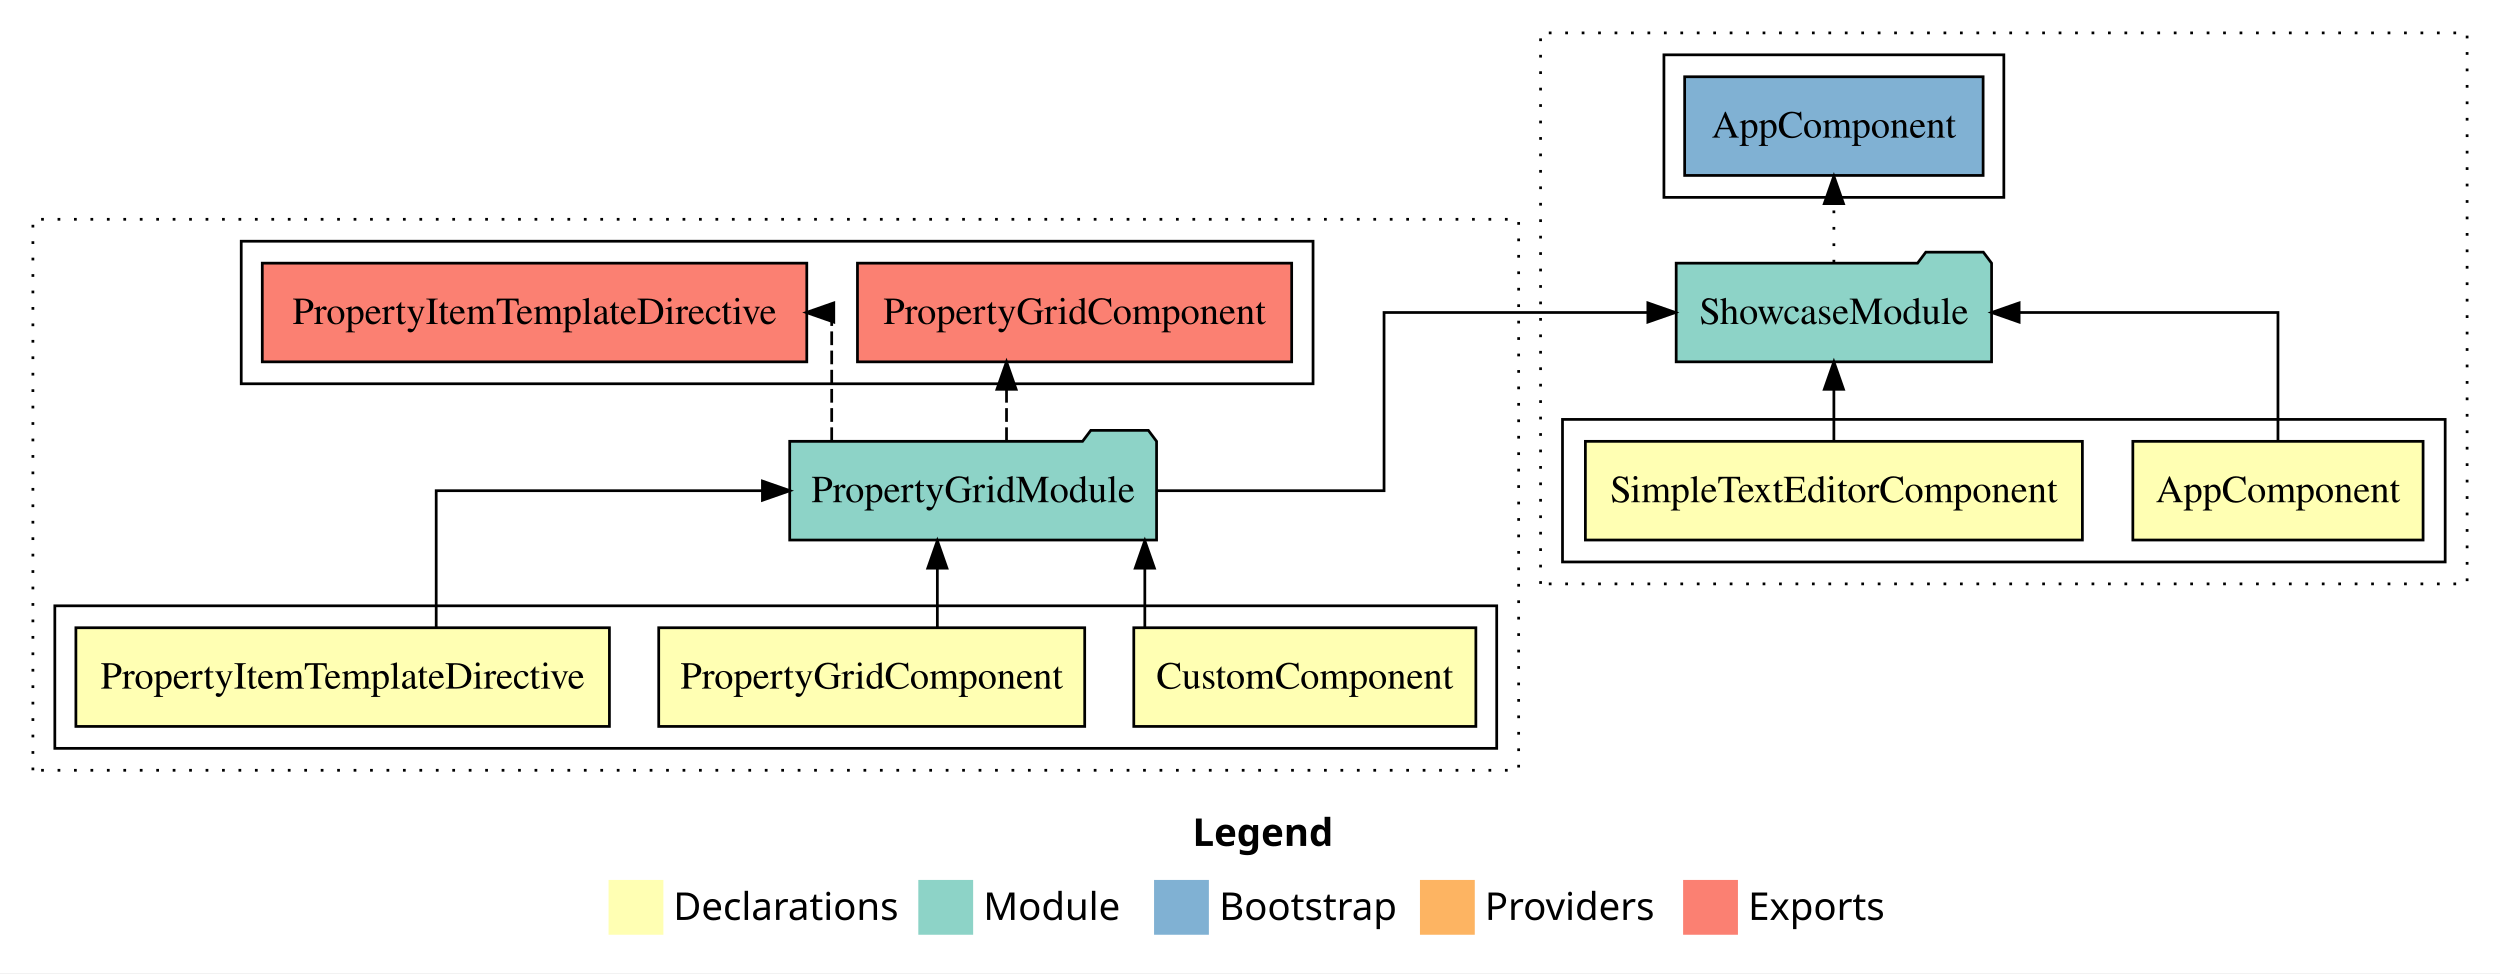
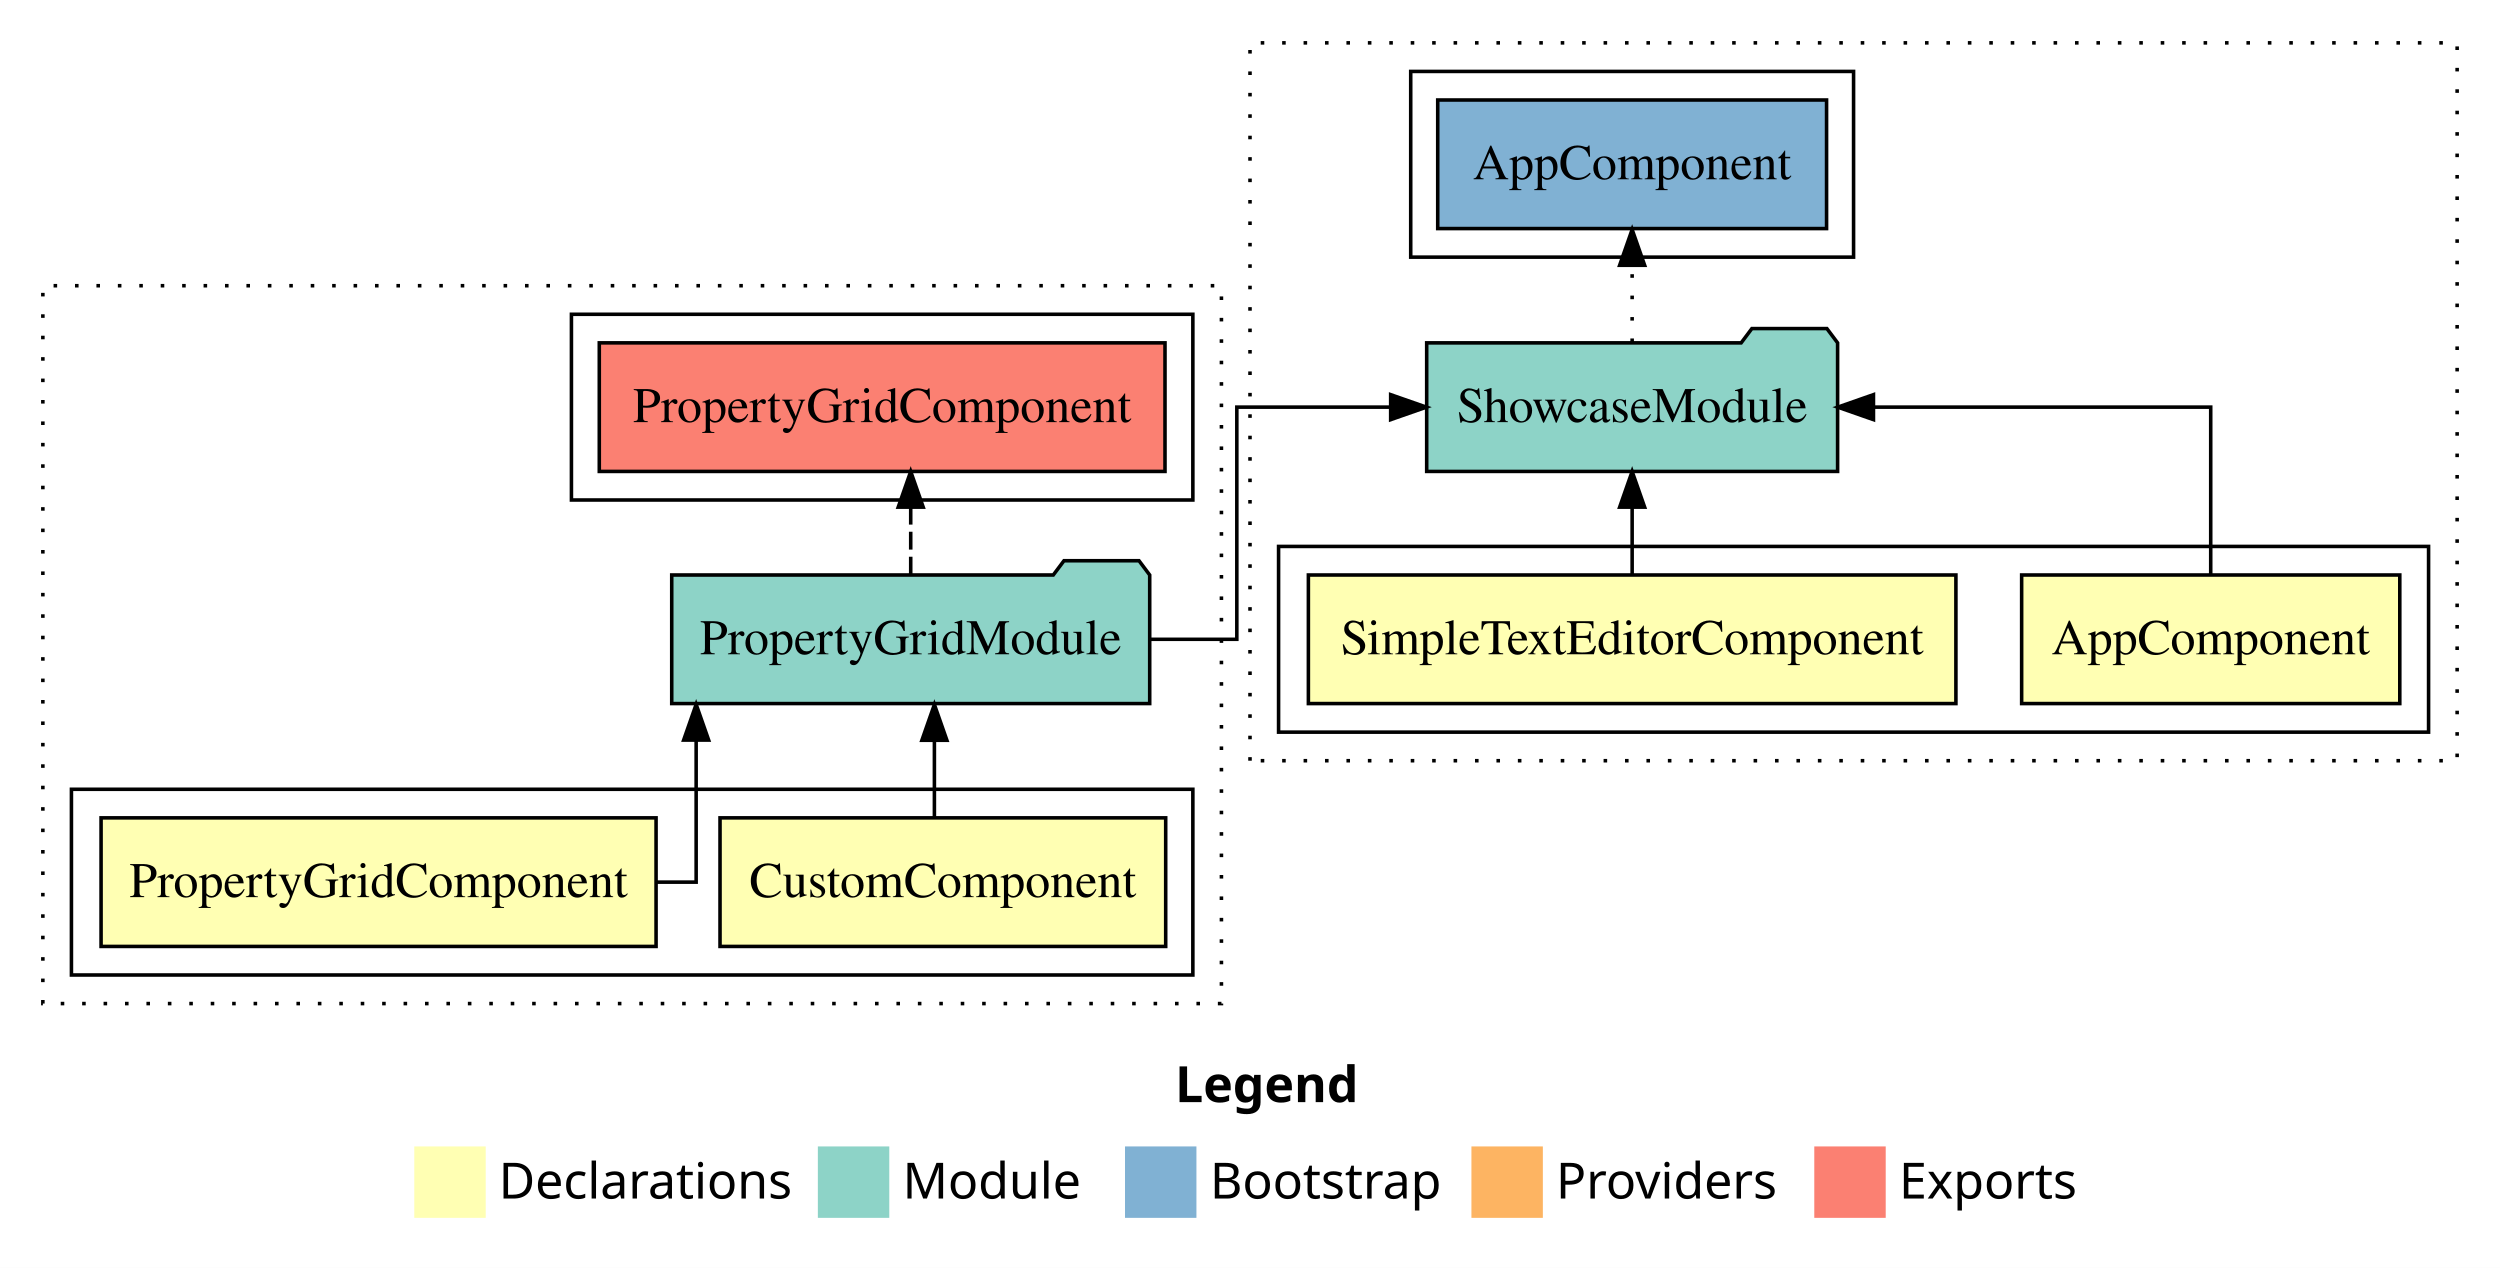
- <svg xmlns="http://www.w3.org/2000/svg" width="912pt" height="355pt" viewBox="0.00 0.00 912.00 355.00">
+ <svg xmlns="http://www.w3.org/2000/svg" width="700pt" height="355pt" viewBox="0.00 0.00 700.00 355.00">
  <g id="graph0" class="graph" transform="scale(1 1) rotate(0) translate(4 351)">
-     <polygon fill="#ffffff" stroke="transparent" points="-4,4 -4,-351 908,-351 908,4 -4,4" />
-     <text text-anchor="start" x="431.009" y="-42.4" font-family="sans-serif" font-weight="bold" font-size="14.00" fill="#000000">Legend</text>
-     <polygon fill="#ffffb3" stroke="transparent" points="218,-10 218,-30 238,-30 238,-10 218,-10" />
-     <text text-anchor="start" x="241.629" y="-15.4" font-family="sans-serif" font-size="14.00" fill="#000000">  Declarations</text>
-     <polygon fill="#8dd3c7" stroke="transparent" points="331,-10 331,-30 351,-30 351,-10 331,-10" />
-     <text text-anchor="start" x="354.725" y="-15.4" font-family="sans-serif" font-size="14.00" fill="#000000">  Module</text>
-     <polygon fill="#80b1d3" stroke="transparent" points="417,-10 417,-30 437,-30 437,-10 417,-10" />
-     <text text-anchor="start" x="440.781" y="-15.4" font-family="sans-serif" font-size="14.00" fill="#000000">  Bootstrap</text>
-     <polygon fill="#fdb462" stroke="transparent" points="514,-10 514,-30 534,-30 534,-10 514,-10" />
-     <text text-anchor="start" x="537.673" y="-15.4" font-family="sans-serif" font-size="14.00" fill="#000000">  Providers</text>
-     <polygon fill="#fb8072" stroke="transparent" points="610,-10 610,-30 630,-30 630,-10 610,-10" />
-     <text text-anchor="start" x="633.726" y="-15.4" font-family="sans-serif" font-size="14.00" fill="#000000">  Exports</text>
+     <polygon fill="#ffffff" stroke="transparent" points="-4,4 -4,-351 696,-351 696,4 -4,4" />
+     <text text-anchor="start" x="325.009" y="-42.4" font-family="sans-serif" font-weight="bold" font-size="14.00" fill="#000000">Legend</text>
+     <polygon fill="#ffffb3" stroke="transparent" points="112,-10 112,-30 132,-30 132,-10 112,-10" />
+     <text text-anchor="start" x="135.629" y="-15.4" font-family="sans-serif" font-size="14.00" fill="#000000">  Declarations</text>
+     <polygon fill="#8dd3c7" stroke="transparent" points="225,-10 225,-30 245,-30 245,-10 225,-10" />
+     <text text-anchor="start" x="248.725" y="-15.4" font-family="sans-serif" font-size="14.00" fill="#000000">  Module</text>
+     <polygon fill="#80b1d3" stroke="transparent" points="311,-10 311,-30 331,-30 331,-10 311,-10" />
+     <text text-anchor="start" x="334.781" y="-15.4" font-family="sans-serif" font-size="14.00" fill="#000000">  Bootstrap</text>
+     <polygon fill="#fdb462" stroke="transparent" points="408,-10 408,-30 428,-30 428,-10 408,-10" />
+     <text text-anchor="start" x="431.673" y="-15.4" font-family="sans-serif" font-size="14.00" fill="#000000">  Providers</text>
+     <polygon fill="#fb8072" stroke="transparent" points="504,-10 504,-30 524,-30 524,-10 504,-10" />
+     <text text-anchor="start" x="527.726" y="-15.4" font-family="sans-serif" font-size="14.00" fill="#000000">  Exports</text>
    <g id="clust1" class="cluster">
-       <polygon fill="none" stroke="#000000" stroke-dasharray="1,5" points="8,-70 8,-271 550,-271 550,-70 8,-70" />
+       <polygon fill="none" stroke="#000000" stroke-dasharray="1,5" points="8,-70 8,-271 338,-271 338,-70 8,-70" />
    </g>
    <g id="clust2" class="cluster">
-       <polygon fill="none" stroke="#000000" points="16,-78 16,-130 542,-130 542,-78 16,-78" />
+       <polygon fill="none" stroke="#000000" points="16,-78 16,-130 330,-130 330,-78 16,-78" />
    </g>
-     <g id="clust7" class="cluster">
-       <polygon fill="none" stroke="#000000" points="84,-211 84,-263 475,-263 475,-211 84,-211" />
+     <g id="clust6" class="cluster">
+       <polygon fill="none" stroke="#000000" points="156,-211 156,-263 330,-263 330,-211 156,-211" />
+     </g>
+     <g id="clust9" class="cluster">
+       <polygon fill="none" stroke="#000000" stroke-dasharray="1,5" points="346,-138 346,-339 684,-339 684,-138 346,-138" />
    </g>
    <g id="clust10" class="cluster">
-       <polygon fill="none" stroke="#000000" stroke-dasharray="1,5" points="558,-138 558,-339 896,-339 896,-138 558,-138" />
+       <polygon fill="none" stroke="#000000" points="354,-146 354,-198 676,-198 676,-146 354,-146" />
    </g>
-     <g id="clust11" class="cluster">
-       <polygon fill="none" stroke="#000000" points="566,-146 566,-198 888,-198 888,-146 566,-146" />
-     </g>
-     <g id="clust16" class="cluster">
-       <polygon fill="none" stroke="#000000" points="603,-279 603,-331 727,-331 727,-279 603,-279" />
+     <g id="clust15" class="cluster">
+       <polygon fill="none" stroke="#000000" points="391,-279 391,-331 515,-331 515,-279 391,-279" />
    </g>
    <g id="node1" class="node">
-       <polygon fill="#ffffb3" stroke="#000000" points="534.395,-122 409.605,-122 409.605,-86 534.395,-86 534.395,-122" />
-       <text text-anchor="middle" x="472" y="-99.8" font-family="Times,serif" font-size="14.00" fill="#000000">CustomComponent</text>
+       <polygon fill="#ffffb3" stroke="#000000" points="322.395,-122 197.605,-122 197.605,-86 322.395,-86 322.395,-122" />
+       <text text-anchor="middle" x="260" y="-99.8" font-family="Times,serif" font-size="14.00" fill="#000000">CustomComponent</text>
+     </g>
+     <g id="node3" class="node">
+       <polygon fill="#8dd3c7" stroke="#000000" points="317.917,-190 314.917,-194 293.917,-194 290.917,-190 184.083,-190 184.083,-154 317.917,-154 317.917,-190" />
+       <text text-anchor="middle" x="251" y="-167.8" font-family="Times,serif" font-size="14.00" fill="#000000">PropertyGridModule</text>
+     </g>
+     <g id="edge1" class="edge">
+       <path fill="none" stroke="#000000" d="M257.63,-122.223C257.63,-122.223 257.63,-143.727 257.63,-143.727" />
+       <polygon fill="#000000" stroke="#000000" points="254.131,-143.727 257.63,-153.727 261.13,-143.727 254.131,-143.727" />
+     </g>
+     <g id="node2" class="node">
+       <polygon fill="#ffffb3" stroke="#000000" points="179.699,-122 24.301,-122 24.301,-86 179.699,-86 179.699,-122" />
+       <text text-anchor="middle" x="102" y="-99.8" font-family="Times,serif" font-size="14.00" fill="#000000">PropertyGridComponent</text>
+     </g>
+     <g id="edge2" class="edge">
+       <path fill="none" stroke="#000000" d="M179.66,-104C186.514,-104 190.922,-104 190.922,-104 190.922,-104 190.922,-143.777 190.922,-143.777" />
+       <polygon fill="#000000" stroke="#000000" points="187.422,-143.777 190.922,-153.777 194.422,-143.777 187.422,-143.777" />
    </g>
    <g id="node4" class="node">
-       <polygon fill="#8dd3c7" stroke="#000000" points="417.917,-190 414.917,-194 393.917,-194 390.917,-190 284.083,-190 284.083,-154 417.917,-154 417.917,-190" />
-       <text text-anchor="middle" x="351" y="-167.8" font-family="Times,serif" font-size="14.00" fill="#000000">PropertyGridModule</text>
-     </g>
-     <g id="edge1" class="edge">
-       <path fill="none" stroke="#000000" d="M413.63,-122.223C413.63,-122.223 413.63,-143.727 413.63,-143.727" />
-       <polygon fill="#000000" stroke="#000000" points="410.13,-143.727 413.63,-153.727 417.13,-143.727 410.13,-143.727" />
-     </g>
-     <g id="node2" class="node">
-       <polygon fill="#ffffb3" stroke="#000000" points="391.699,-122 236.301,-122 236.301,-86 391.699,-86 391.699,-122" />
-       <text text-anchor="middle" x="314" y="-99.8" font-family="Times,serif" font-size="14.00" fill="#000000">PropertyGridComponent</text>
-     </g>
-     <g id="edge2" class="edge">
-       <path fill="none" stroke="#000000" d="M337.946,-122.223C337.946,-122.223 337.946,-143.727 337.946,-143.727" />
-       <polygon fill="#000000" stroke="#000000" points="334.446,-143.727 337.946,-153.727 341.446,-143.727 334.446,-143.727" />
-     </g>
-     <g id="node3" class="node">
-       <polygon fill="#ffffb3" stroke="#000000" points="218.316,-122 23.683,-122 23.683,-86 218.316,-86 218.316,-122" />
-       <text text-anchor="middle" x="121" y="-99.8" font-family="Times,serif" font-size="14.00" fill="#000000">PropertyItemTemplateDirective</text>
+       <polygon fill="#fb8072" stroke="#000000" points="322.2,-255 163.8,-255 163.8,-219 322.2,-219 322.2,-255" />
+       <text text-anchor="middle" x="243" y="-232.8" font-family="Times,serif" font-size="14.00" fill="#000000">PropertyGridComponent </text>
    </g>
    <g id="edge3" class="edge">
-       <path fill="none" stroke="#000000" d="M155.125,-122.223C155.125,-142.365 155.125,-172 155.125,-172 155.125,-172 274.139,-172 274.139,-172" />
-       <polygon fill="#000000" stroke="#000000" points="274.139,-175.5 284.139,-172 274.139,-168.5 274.139,-175.5" />
+       <path fill="none" stroke="#000000" stroke-dasharray="5,2" d="M251,-190.106C251,-190.106 251,-208.991 251,-208.991" />
+       <polygon fill="#000000" stroke="#000000" points="247.5,-208.991 251,-218.991 254.5,-208.991 247.5,-208.991" />
+     </g>
+     <g id="node7" class="node">
+       <polygon fill="#8dd3c7" stroke="#000000" points="510.528,-255 507.528,-259 486.528,-259 483.528,-255 395.472,-255 395.472,-219 510.528,-219 510.528,-255" />
+       <text text-anchor="middle" x="453" y="-232.8" font-family="Times,serif" font-size="14.00" fill="#000000">ShowcaseModule</text>
+     </g>
+     <g id="edge6" class="edge">
+       <path fill="none" stroke="#000000" d="M317.841,-172C331.764,-172 342.31,-172 342.31,-172 342.31,-172 342.31,-237 342.31,-237 342.31,-237 385.386,-237 385.386,-237" />
+       <polygon fill="#000000" stroke="#000000" points="385.386,-240.5 395.386,-237 385.386,-233.5 385.386,-240.5" />
    </g>
    <g id="node5" class="node">
-       <polygon fill="#fb8072" stroke="#000000" points="467.2,-255 308.8,-255 308.8,-219 467.2,-219 467.2,-255" />
-       <text text-anchor="middle" x="388" y="-232.8" font-family="Times,serif" font-size="14.00" fill="#000000">PropertyGridComponent </text>
+       <polygon fill="#ffffb3" stroke="#000000" points="667.94,-190 562.06,-190 562.06,-154 667.94,-154 667.94,-190" />
+       <text text-anchor="middle" x="615" y="-167.8" font-family="Times,serif" font-size="14.00" fill="#000000">AppComponent</text>
    </g>
    <g id="edge4" class="edge">
-       <path fill="none" stroke="#000000" stroke-dasharray="5,2" d="M363.179,-190.106C363.179,-190.106 363.179,-208.991 363.179,-208.991" />
-       <polygon fill="#000000" stroke="#000000" points="359.679,-208.991 363.179,-218.991 366.679,-208.991 359.679,-208.991" />
+       <path fill="none" stroke="#000000" d="M615,-190.106C615,-209.339 615,-237 615,-237 615,-237 520.571,-237 520.571,-237" />
+       <polygon fill="#000000" stroke="#000000" points="520.571,-233.5 510.571,-237 520.571,-240.5 520.571,-233.5" />
    </g>
    <g id="node6" class="node">
-       <polygon fill="#fb8072" stroke="#000000" points="290.317,-255 91.683,-255 91.683,-219 290.317,-219 290.317,-255" />
-       <text text-anchor="middle" x="191" y="-232.8" font-family="Times,serif" font-size="14.00" fill="#000000">PropertyItemTemplateDirective </text>
+       <polygon fill="#ffffb3" stroke="#000000" points="543.654,-190 362.346,-190 362.346,-154 543.654,-154 543.654,-190" />
+       <text text-anchor="middle" x="453" y="-167.8" font-family="Times,serif" font-size="14.00" fill="#000000">SimpleTextEditorComponent</text>
    </g>
    <g id="edge5" class="edge">
-       <path fill="none" stroke="#000000" stroke-dasharray="5,2" d="M299.404,-190.106C299.404,-209.339 299.404,-237 299.404,-237 299.404,-237 298.48,-237 298.48,-237" />
-       <polygon fill="#000000" stroke="#000000" points="300.162,-233.5 290.162,-237 300.162,-240.5 300.162,-233.5" />
-     </g>
-     <g id="node9" class="node">
-       <polygon fill="#8dd3c7" stroke="#000000" points="722.528,-255 719.528,-259 698.528,-259 695.528,-255 607.472,-255 607.472,-219 722.528,-219 722.528,-255" />
-       <text text-anchor="middle" x="665" y="-232.8" font-family="Times,serif" font-size="14.00" fill="#000000">ShowcaseModule</text>
-     </g>
-     <g id="edge8" class="edge">
-       <path fill="none" stroke="#000000" d="M418.058,-172C457.969,-172 500.899,-172 500.899,-172 500.899,-172 500.899,-237 500.899,-237 500.899,-237 597.144,-237 597.144,-237" />
-       <polygon fill="#000000" stroke="#000000" points="597.144,-240.5 607.144,-237 597.144,-233.5 597.144,-240.5" />
-     </g>
-     <g id="node7" class="node">
-       <polygon fill="#ffffb3" stroke="#000000" points="879.94,-190 774.06,-190 774.06,-154 879.94,-154 879.94,-190" />
-       <text text-anchor="middle" x="827" y="-167.8" font-family="Times,serif" font-size="14.00" fill="#000000">AppComponent</text>
-     </g>
-     <g id="edge6" class="edge">
-       <path fill="none" stroke="#000000" d="M827,-190.106C827,-209.339 827,-237 827,-237 827,-237 732.571,-237 732.571,-237" />
-       <polygon fill="#000000" stroke="#000000" points="732.571,-233.5 722.571,-237 732.571,-240.5 732.571,-233.5" />
+       <path fill="none" stroke="#000000" d="M453,-190.106C453,-190.106 453,-208.991 453,-208.991" />
+       <polygon fill="#000000" stroke="#000000" points="449.5,-208.991 453,-218.991 456.5,-208.991 449.5,-208.991" />
    </g>
    <g id="node8" class="node">
-       <polygon fill="#ffffb3" stroke="#000000" points="755.654,-190 574.346,-190 574.346,-154 755.654,-154 755.654,-190" />
-       <text text-anchor="middle" x="665" y="-167.8" font-family="Times,serif" font-size="14.00" fill="#000000">SimpleTextEditorComponent</text>
+       <polygon fill="#80b1d3" stroke="#000000" points="507.439,-323 398.561,-323 398.561,-287 507.439,-287 507.439,-323" />
+       <text text-anchor="middle" x="453" y="-300.8" font-family="Times,serif" font-size="14.00" fill="#000000">AppComponent </text>
    </g>
    <g id="edge7" class="edge">
-       <path fill="none" stroke="#000000" d="M665,-190.106C665,-190.106 665,-208.991 665,-208.991" />
-       <polygon fill="#000000" stroke="#000000" points="661.5,-208.991 665,-218.991 668.5,-208.991 661.5,-208.991" />
-     </g>
-     <g id="node10" class="node">
-       <polygon fill="#80b1d3" stroke="#000000" points="719.439,-323 610.561,-323 610.561,-287 719.439,-287 719.439,-323" />
-       <text text-anchor="middle" x="665" y="-300.8" font-family="Times,serif" font-size="14.00" fill="#000000">AppComponent </text>
-     </g>
-     <g id="edge9" class="edge">
-       <path fill="none" stroke="#000000" stroke-dasharray="1,5" d="M665,-255.223C665,-255.223 665,-276.727 665,-276.727" />
-       <polygon fill="#000000" stroke="#000000" points="661.5,-276.727 665,-286.727 668.5,-276.727 661.5,-276.727" />
+       <path fill="none" stroke="#000000" stroke-dasharray="1,5" d="M453,-255.223C453,-255.223 453,-276.727 453,-276.727" />
+       <polygon fill="#000000" stroke="#000000" points="449.5,-276.727 453,-286.727 456.5,-276.727 449.5,-276.727" />
    </g>
  </g>
</svg>
